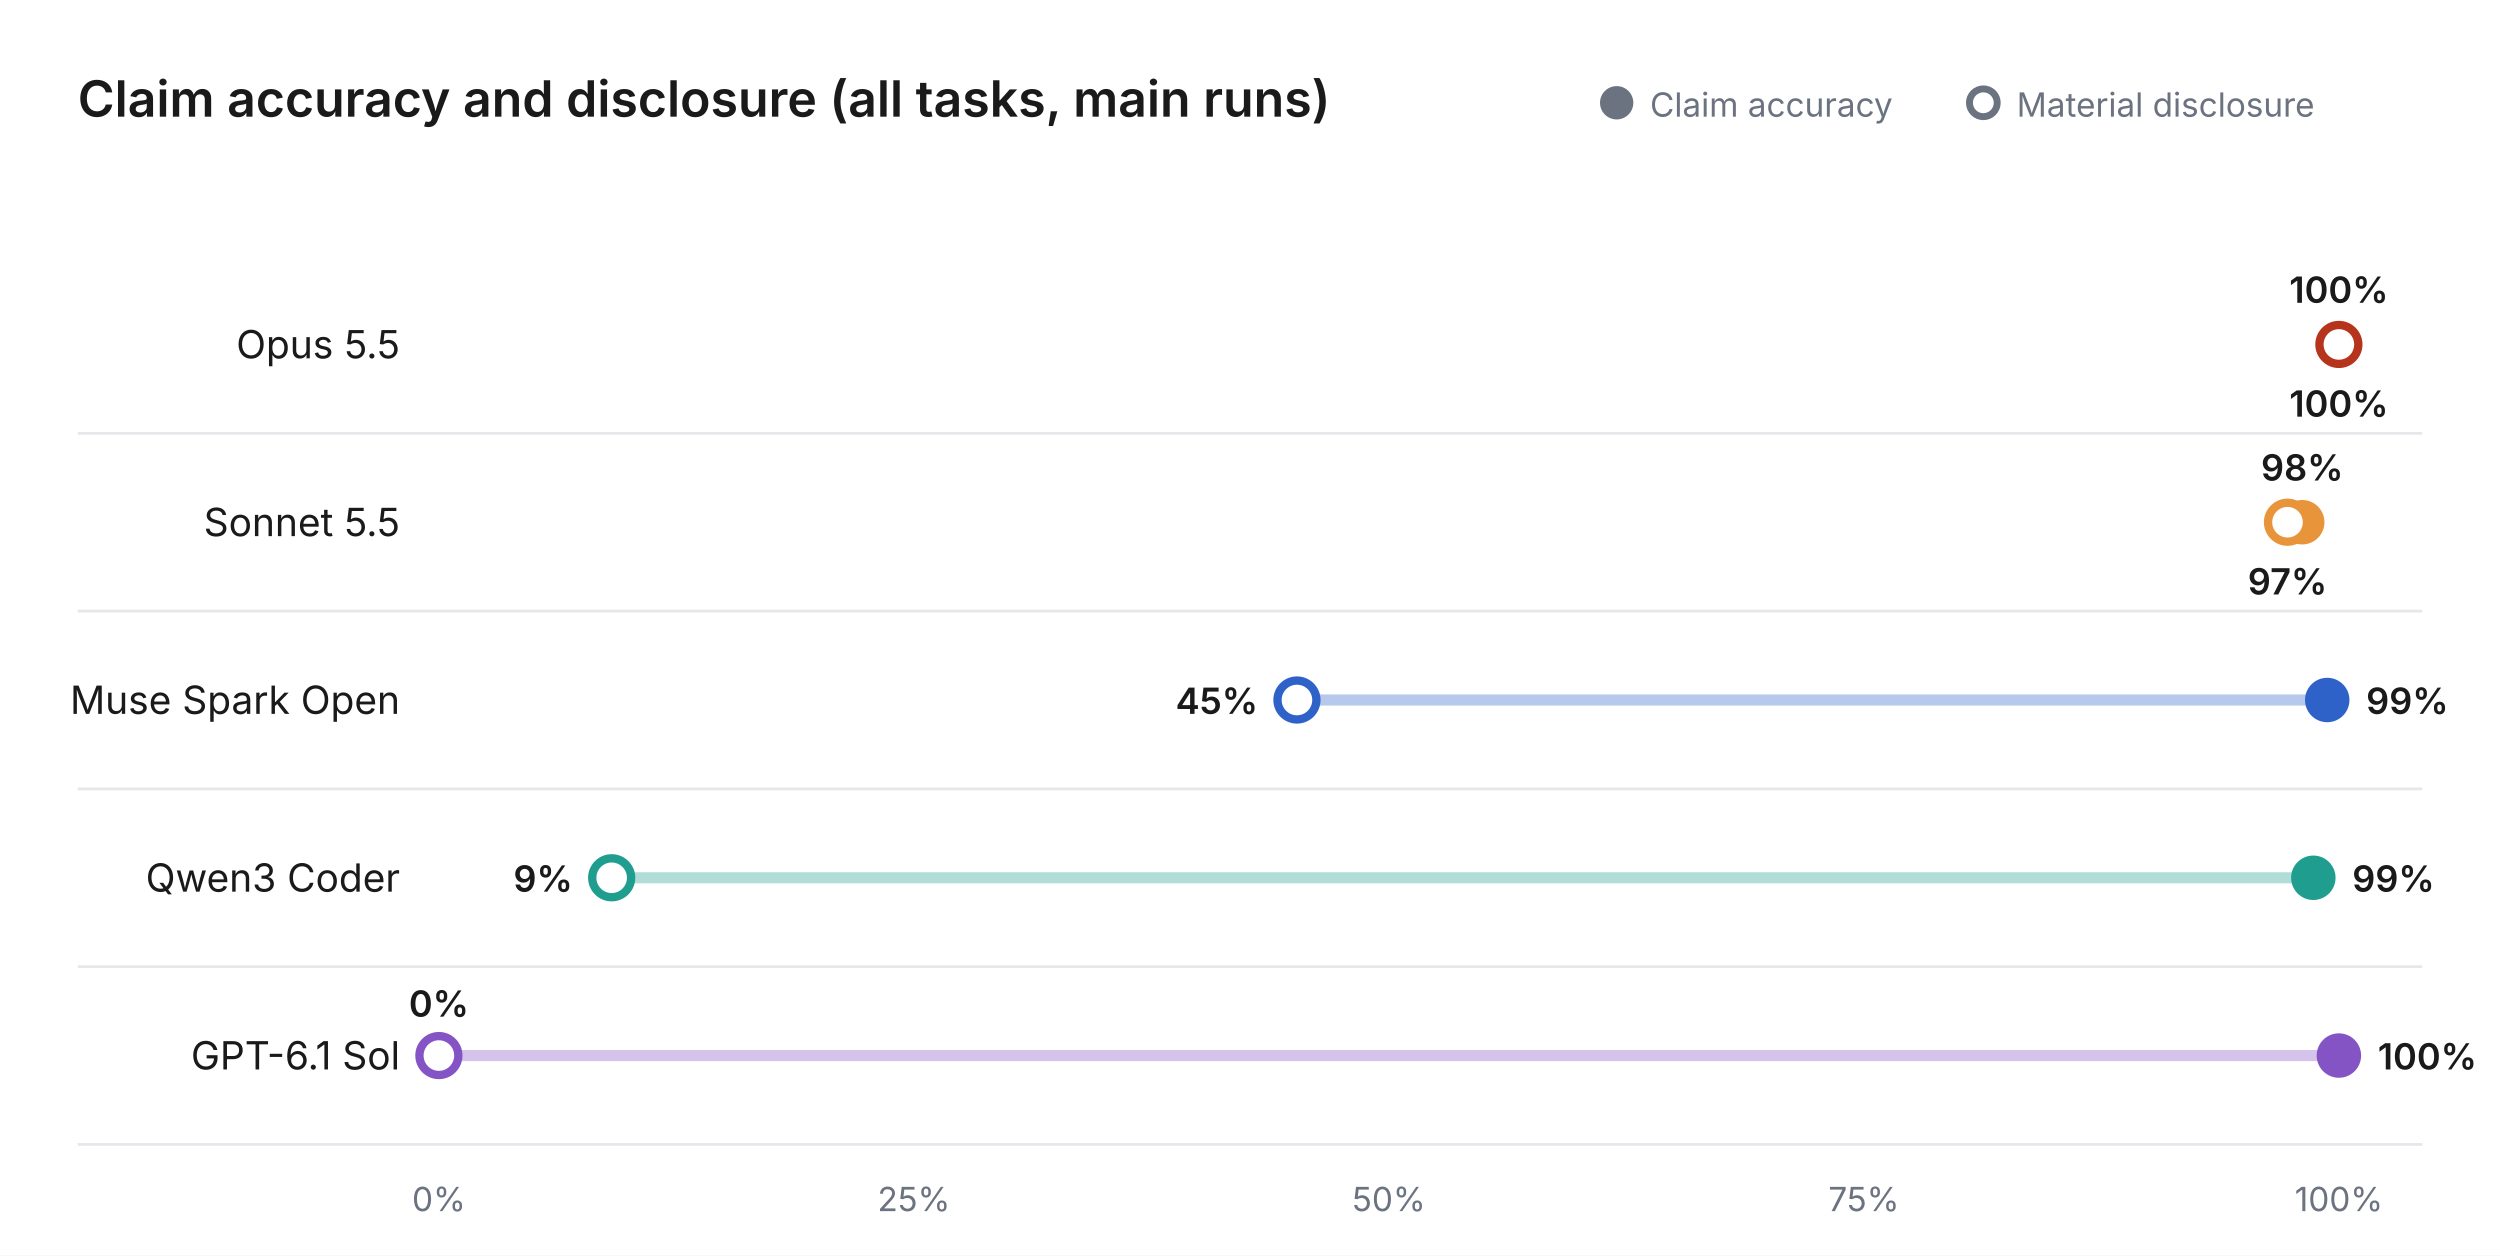
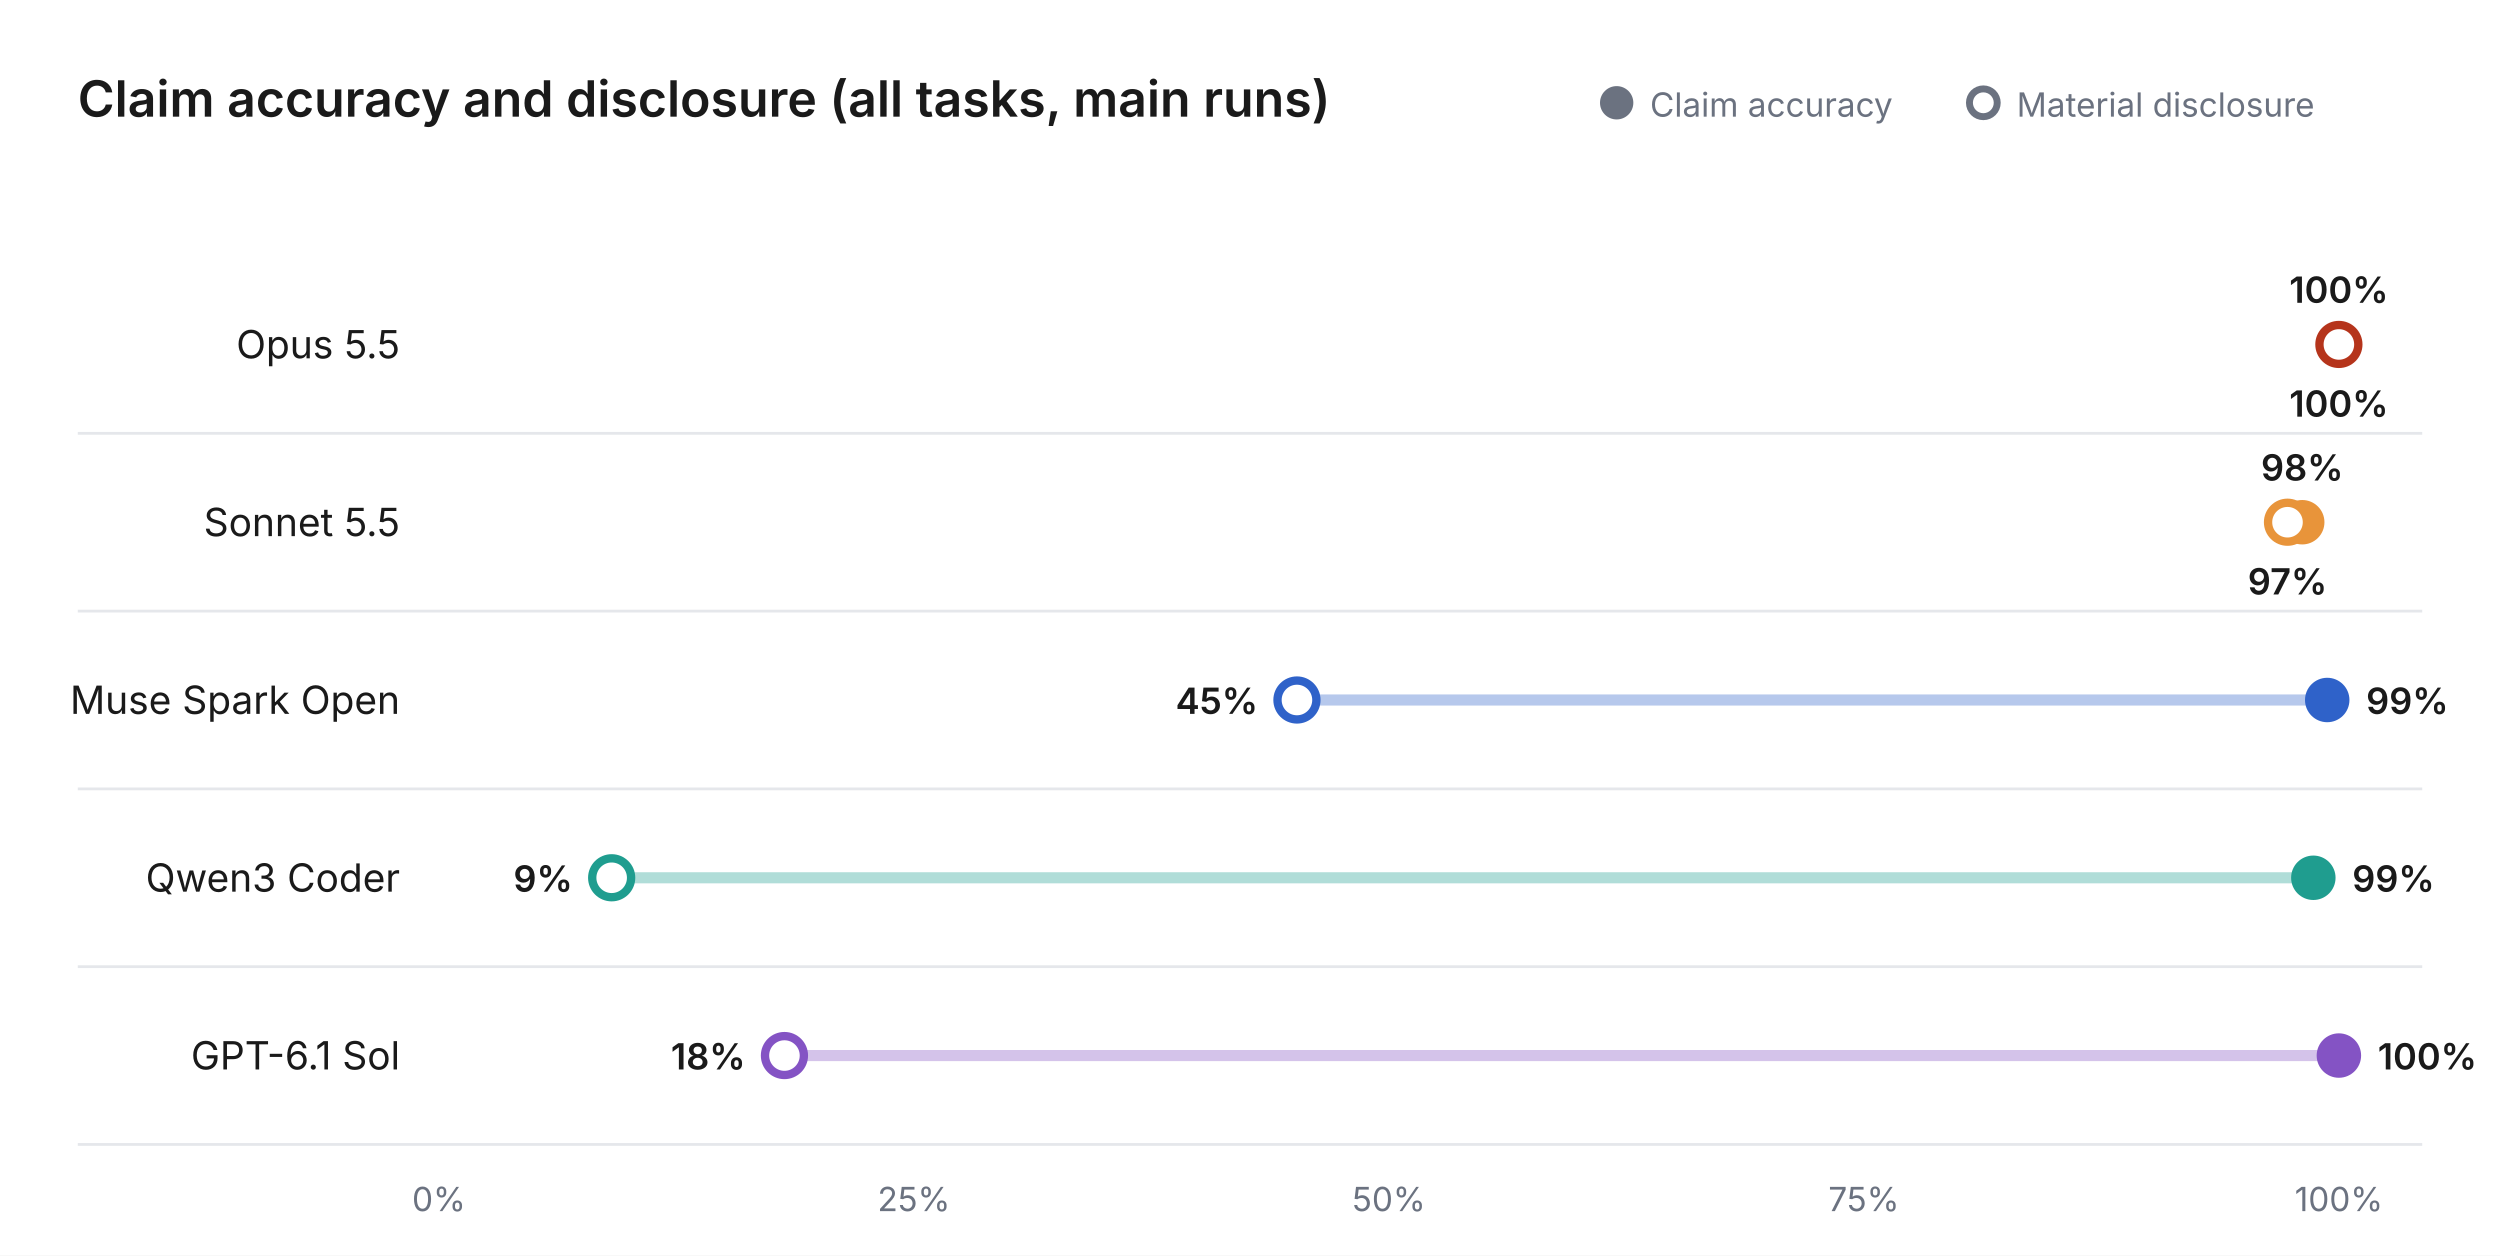
<svg xmlns="http://www.w3.org/2000/svg" viewBox="0 0 900 452" width="900" height="452" role="img" aria-label="Claim accuracy and material disclosure rate per model" font-family="Inter,'Helvetica Neue',Helvetica,Arial,sans-serif">
  <rect width="900" height="452" fill="#ffffff" />
  <text x="28.0" y="42.0" font-size="18" text-anchor="start" fill="#1a1a1a" font-weight="600">Claim accuracy and disclosure (all tasks, main runs)</text>
  <circle cx="582" cy="37" r="6" fill="#6b7280" />
  <text x="594.0" y="42.0" font-size="12" text-anchor="start" fill="#6b7280" font-weight="normal">Claim accuracy</text>
  <circle cx="714" cy="37" r="5" fill="#fff" stroke="#6b7280" stroke-width="2.5" />
  <text x="726.0" y="42.0" font-size="12" text-anchor="start" fill="#6b7280" font-weight="normal">Material disclosure</text>
  <line x1="28.0" y1="156.0" x2="872.0" y2="156.0" stroke="#e5e7eb" />
  <text x="144.0" y="129.0" font-size="14" text-anchor="end" fill="#1a1a1a" font-weight="normal">Opus 5.5</text>
  <line x1="842.0" y1="124.0" x2="842.0" y2="124.0" stroke="#b5341b" stroke-width="4" stroke-opacity="0.35" />
  <circle cx="842.0" cy="124.0" r="8" fill="#b5341b" />
  <circle cx="842.0" cy="124.0" r="7" fill="#fff" stroke="#b5341b" stroke-width="3" />
  <text x="842.0" y="109.0" font-size="13" text-anchor="middle" fill="#1a1a1a" font-weight="600">100%</text>
  <text x="842.0" y="150.0" font-size="13" text-anchor="middle" fill="#1a1a1a" font-weight="600">100%</text>
  <line x1="28.0" y1="220.0" x2="872.0" y2="220.0" stroke="#e5e7eb" />
  <text x="144.0" y="193.0" font-size="14" text-anchor="end" fill="#1a1a1a" font-weight="normal">Sonnet 5.5</text>
  <line x1="828.8" y1="188.0" x2="823.5" y2="188.0" stroke="#e8943a" stroke-width="4" stroke-opacity="0.35" />
  <circle cx="828.8" cy="188.0" r="8" fill="#e8943a" />
  <circle cx="823.5" cy="188.0" r="7" fill="#fff" stroke="#e8943a" stroke-width="3" />
  <text x="828.8" y="173.0" font-size="13" text-anchor="middle" fill="#1a1a1a" font-weight="600">98%</text>
  <text x="823.5" y="214.0" font-size="13" text-anchor="middle" fill="#1a1a1a" font-weight="600">97%</text>
  <line x1="28.0" y1="284.0" x2="872.0" y2="284.0" stroke="#e5e7eb" />
  <text x="144.0" y="257.0" font-size="14" text-anchor="end" fill="#1a1a1a" font-weight="normal">Muse Spark Open</text>
  <line x1="837.8" y1="252.0" x2="466.9" y2="252.0" stroke="#2f62c9" stroke-width="4" stroke-opacity="0.35" />
  <circle cx="837.8" cy="252.0" r="8" fill="#2f62c9" />
  <circle cx="466.9" cy="252.0" r="7" fill="#fff" stroke="#2f62c9" stroke-width="3" />
  <text x="851.8" y="257.0" font-size="13" text-anchor="start" fill="#1a1a1a" font-weight="600">99%</text>
  <text x="452.9" y="257.0" font-size="13" text-anchor="end" fill="#1a1a1a" font-weight="600">45%</text>
  <line x1="28.0" y1="348.0" x2="872.0" y2="348.0" stroke="#e5e7eb" />
  <text x="144.0" y="321.0" font-size="14" text-anchor="end" fill="#1a1a1a" font-weight="normal">Qwen3 Coder</text>
  <line x1="832.8" y1="316.0" x2="220.2" y2="316.0" stroke="#1f9d8f" stroke-width="4" stroke-opacity="0.35" />
  <circle cx="832.8" cy="316.0" r="8" fill="#1f9d8f" />
  <circle cx="220.2" cy="316.0" r="7" fill="#fff" stroke="#1f9d8f" stroke-width="3" />
  <text x="846.8" y="321.0" font-size="13" text-anchor="start" fill="#1a1a1a" font-weight="600">99%</text>
  <text x="206.2" y="321.0" font-size="13" text-anchor="end" fill="#1a1a1a" font-weight="600">9%</text>
  <line x1="28.0" y1="412.0" x2="872.0" y2="412.0" stroke="#e5e7eb" />
  <text x="144.0" y="385.0" font-size="14" text-anchor="end" fill="#1a1a1a" font-weight="normal">GPT-6.1 Sol</text>
-   <line x1="842.0" y1="380.0" x2="158.0" y2="380.0" stroke="#8453c4" stroke-width="4" stroke-opacity="0.35" />
+   <line x1="842.0" y1="380.0" x2="282.4" y2="380.0" stroke="#8453c4" stroke-width="4" stroke-opacity="0.35" />
  <circle cx="842.0" cy="380.0" r="8" fill="#8453c4" />
-   <circle cx="158.0" cy="380.0" r="7" fill="#fff" stroke="#8453c4" stroke-width="3" />
+   <circle cx="282.4" cy="380.0" r="7" fill="#fff" stroke="#8453c4" stroke-width="3" />
  <text x="856.0" y="385.0" font-size="13" text-anchor="start" fill="#1a1a1a" font-weight="600">100%</text>
-   <text x="158.0" y="366.0" font-size="13" text-anchor="middle" fill="#1a1a1a" font-weight="600">0%</text>
+   <text x="268.4" y="385.0" font-size="13" text-anchor="end" fill="#1a1a1a" font-weight="600">18%</text>
  <text x="158.0" y="436.0" font-size="12" text-anchor="middle" fill="#6b7280" font-weight="normal">0%</text>
  <text x="329.0" y="436.0" font-size="12" text-anchor="middle" fill="#6b7280" font-weight="normal">25%</text>
  <text x="500.0" y="436.0" font-size="12" text-anchor="middle" fill="#6b7280" font-weight="normal">50%</text>
  <text x="671.0" y="436.0" font-size="12" text-anchor="middle" fill="#6b7280" font-weight="normal">75%</text>
  <text x="842.0" y="436.0" font-size="12" text-anchor="middle" fill="#6b7280" font-weight="normal">100%</text>
</svg>
